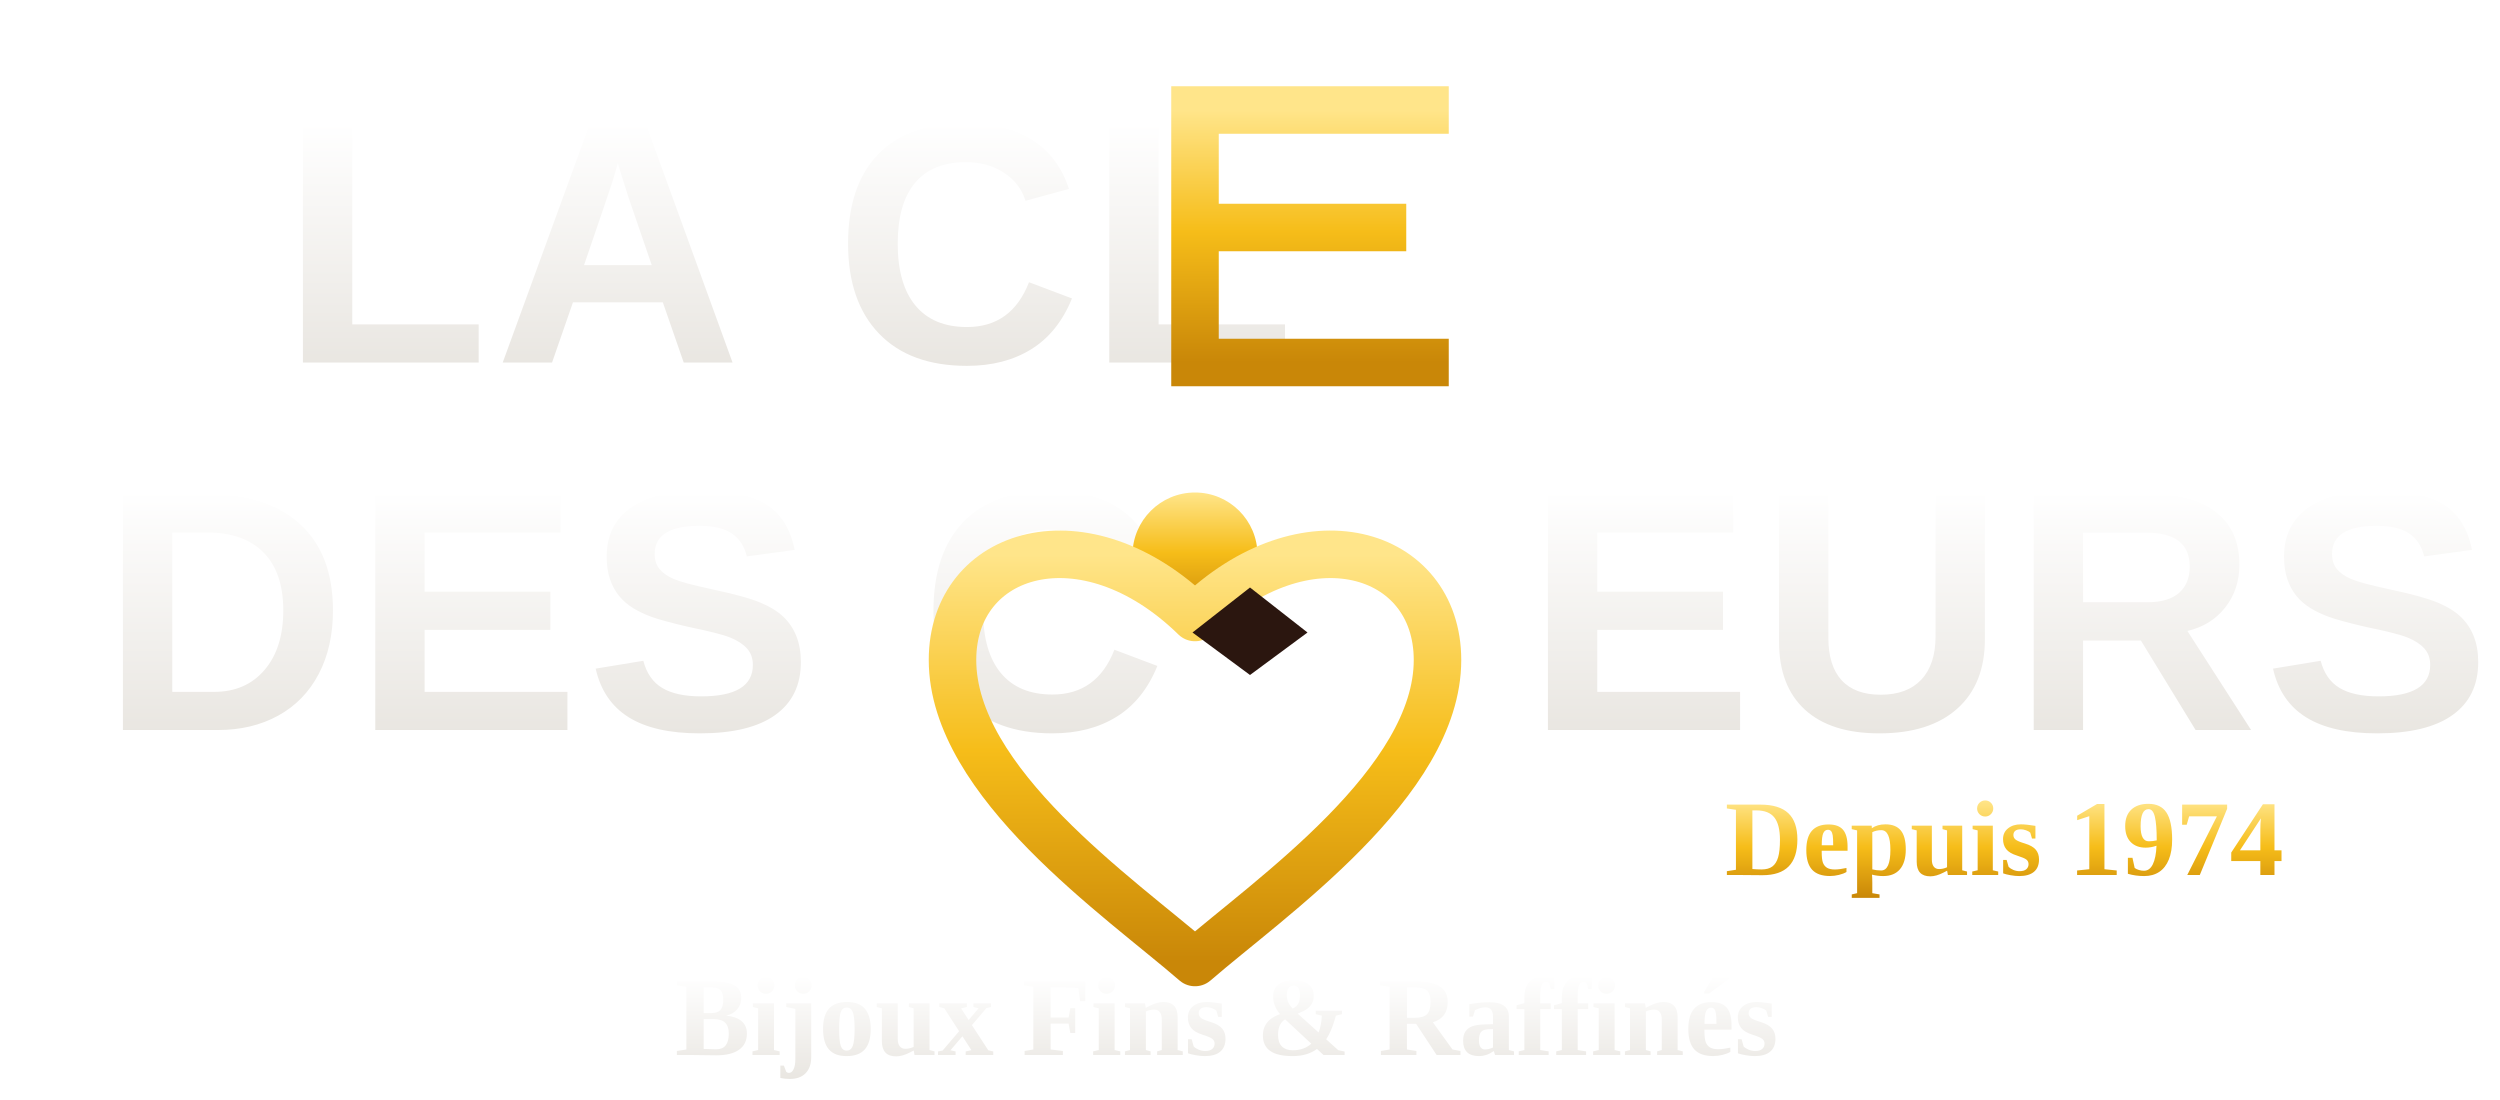
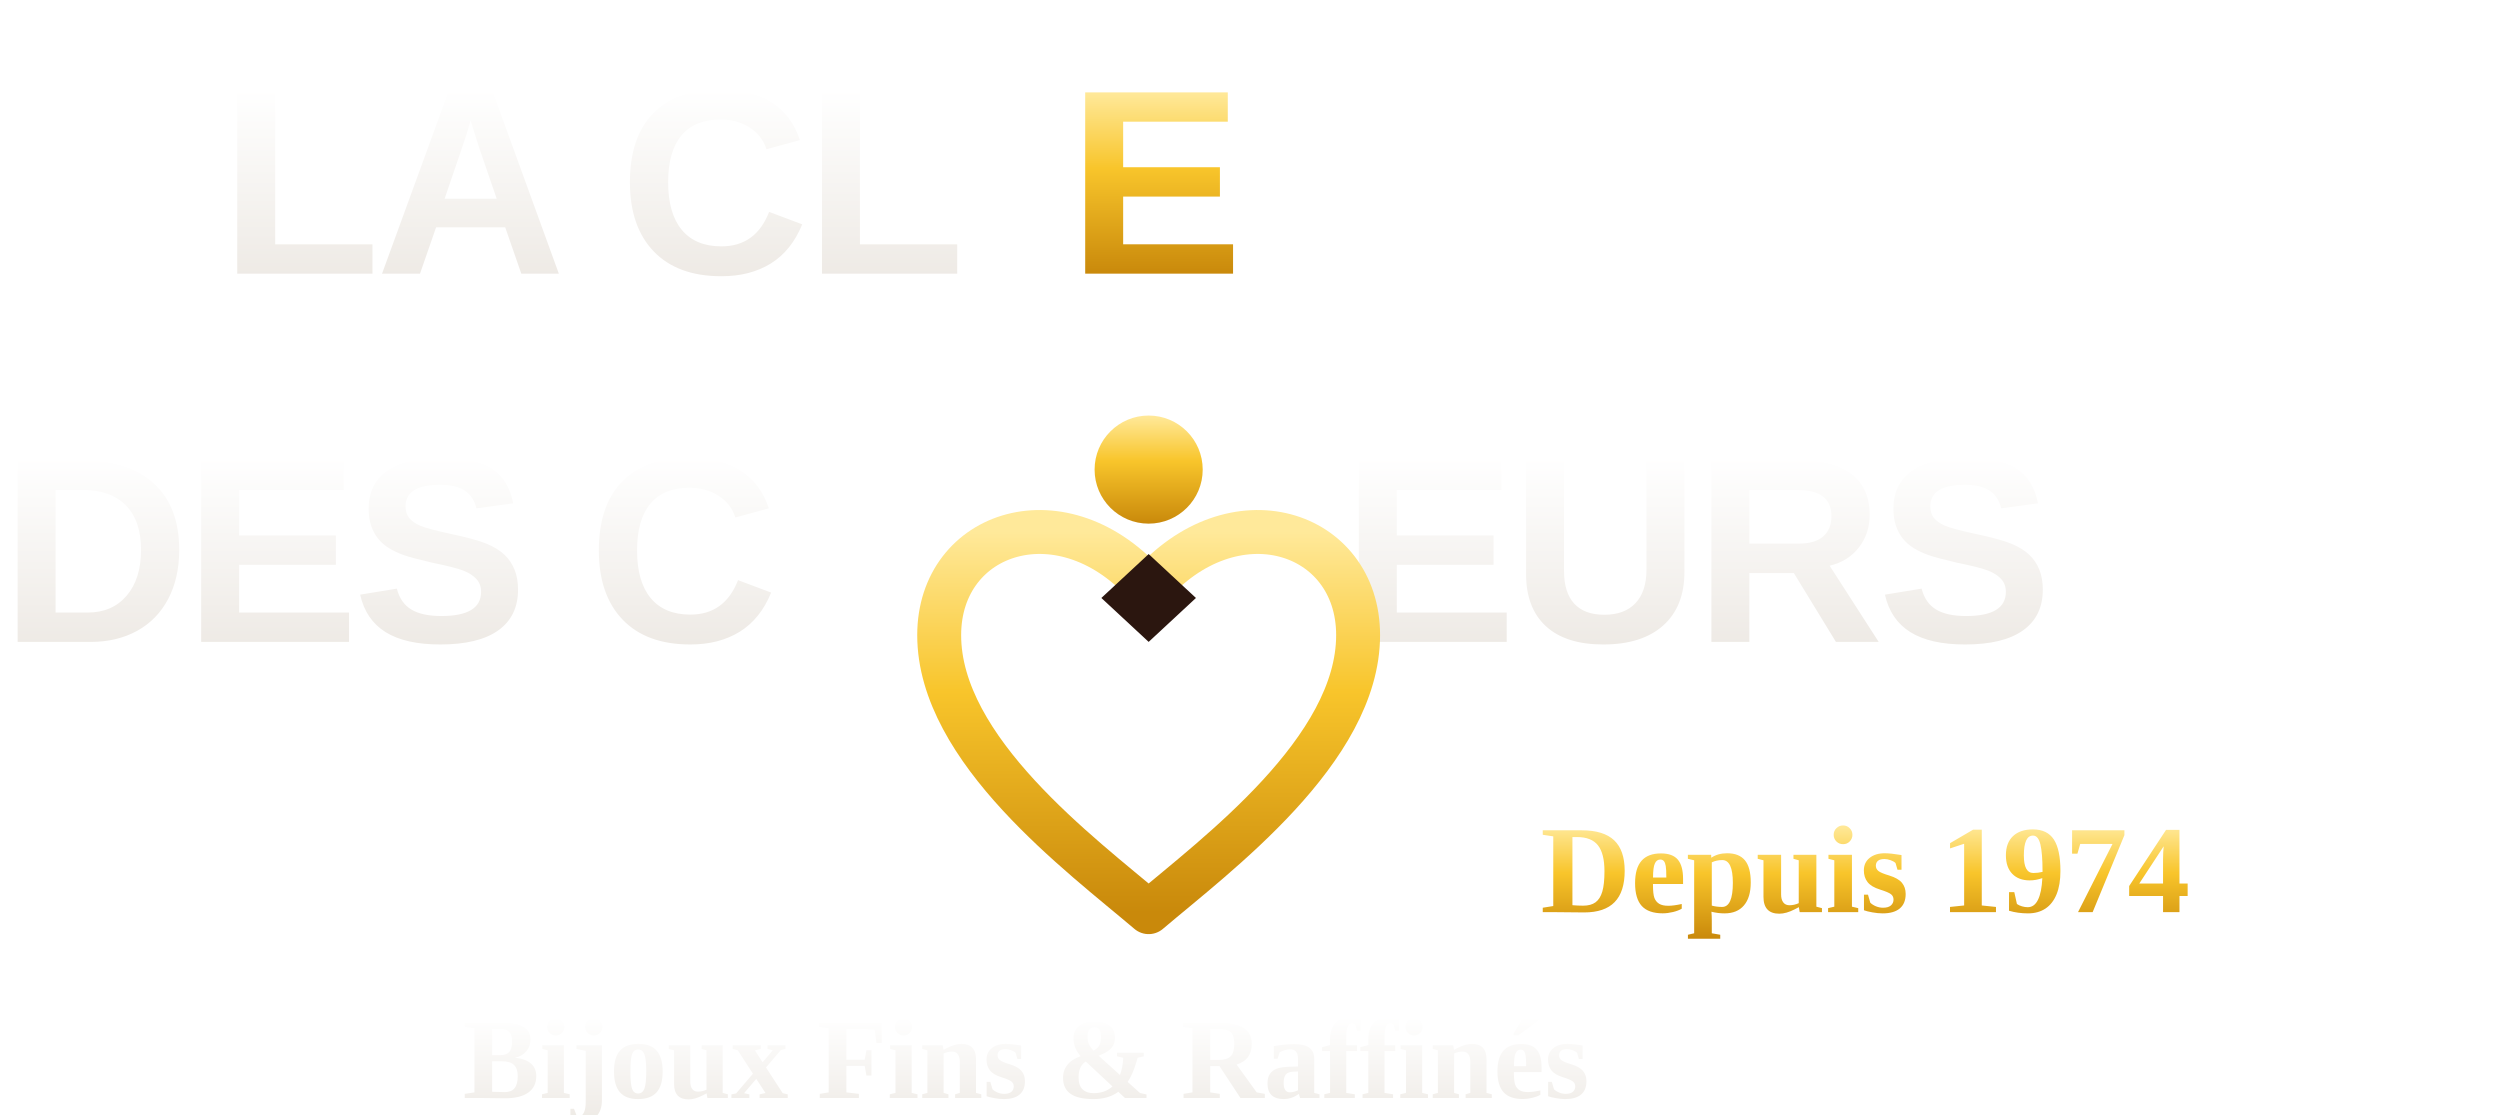
- <svg xmlns="http://www.w3.org/2000/svg" viewBox="0 0 1000 440" role="img" aria-labelledby="logoTitle">
+ <svg xmlns="http://www.w3.org/2000/svg" viewBox="0 0 740 330" role="img" aria-labelledby="logoTitle">
  <defs>
    <linearGradient id="gold" x1="0" y1="0" x2="0" y2="1">
-       <stop offset="0" stop-color="#ffe58a" />
-       <stop offset=".48" stop-color="#f6bd19" />
-       <stop offset="1" stop-color="#c98708" />
+       <stop offset="0" stop-color="#ffe99a" />
+       <stop offset=".42" stop-color="#f8c52b" />
+       <stop offset="1" stop-color="#c9890b" />
    </linearGradient>
-     <linearGradient id="ivory" x1="0" y1="0" x2="0" y2="1">
+     <linearGradient id="white" x1="0" y1="0" x2="0" y2="1">
      <stop offset="0" stop-color="#fff" />
-       <stop offset="1" stop-color="#e9e6e1" />
+       <stop offset="1" stop-color="#eeeae5" />
    </linearGradient>
  </defs>
-   <g font-family="Arial, Helvetica, sans-serif" font-weight="800" fill="url(#ivory)">
-     <text x="112" y="145" font-size="137" letter-spacing="2">LA CL</text>
-     <text x="40" y="292" font-size="137" letter-spacing="2">DES C</text>
-     <text x="610" y="292" font-size="137" letter-spacing="2">EURS</text>
+   <g font-family="Arial, Helvetica, sans-serif" font-weight="800" fill="url(#white)">
+     <text x="65" y="81" font-size="78" letter-spacing="-1.5">LA CL</text>
+     <text x="316" y="81" font-size="78" letter-spacing="-1.5" fill="url(#gold)">E</text>
+     <text x="0" y="190" font-size="78" letter-spacing="-2">DES C</text>
+     <text x="397" y="190" font-size="78" letter-spacing="-2">EURS</text>
  </g>
-   <path d="M478 44 H570 M478 44 V145 M478 91 H553 M478 145 H570" fill="none" stroke="url(#gold)" stroke-width="19" stroke-linecap="square" stroke-linejoin="miter" />
-   <path d="M478 145 V214" fill="none" stroke="url(#gold)" stroke-width="19" stroke-linecap="butt" />
-   <circle cx="478" cy="222" r="25" fill="url(#gold)" />
-   <path d="M478 385  C448 359 381 313 381 264  C381 220 434 204 478 247  C522 204 575 220 575 264  C575 313 508 359 478 385Z" fill="none" stroke="url(#gold)" stroke-width="19" stroke-linejoin="round" />
-   <path d="M500 235 L477 253 L500 270 L523 253Z" fill="#2b160f" />
-   <text x="690" y="350" font-family="Georgia, 'Times New Roman', serif" font-size="43" font-weight="700" fill="url(#gold)">Depuis 1974</text>
-   <path d="M65 408 H250 M750 408 H935" stroke="url(#gold)" stroke-width="7" />
-   <text x="270" y="422" font-family="Georgia, 'Times New Roman', serif" font-size="45" font-weight="700" fill="url(#ivory)">Bijoux Fins &amp; Raffinés</text>
+   <path d="M340 82 V136" stroke="url(#gold)" stroke-width="16" stroke-linecap="butt" />
+   <circle cx="340" cy="139" r="16" fill="url(#gold)" />
+   <path d="M340 270  C320 253 278 222 278 188  C278 157 315 145 340 174  C365 145 402 157 402 188  C402 222 360 253 340 270Z" fill="none" stroke="url(#gold)" stroke-width="13" stroke-linejoin="round" />
+   <path d="M340 164 L326 177 L340 190 L354 177Z" fill="#2b160f" />
+   <text x="456" y="270" font-family="Georgia, 'Times New Roman', serif" font-size="37" font-weight="700" fill="url(#gold)">Depuis 1974</text>
+   <path d="M0 313 H123 M617 313 H740" stroke="url(#gold)" stroke-width="6" />
+   <text x="137" y="325" font-family="Georgia, 'Times New Roman', serif" font-size="34" font-weight="700" fill="url(#white)">Bijoux Fins &amp; Raffinés</text>
</svg>
